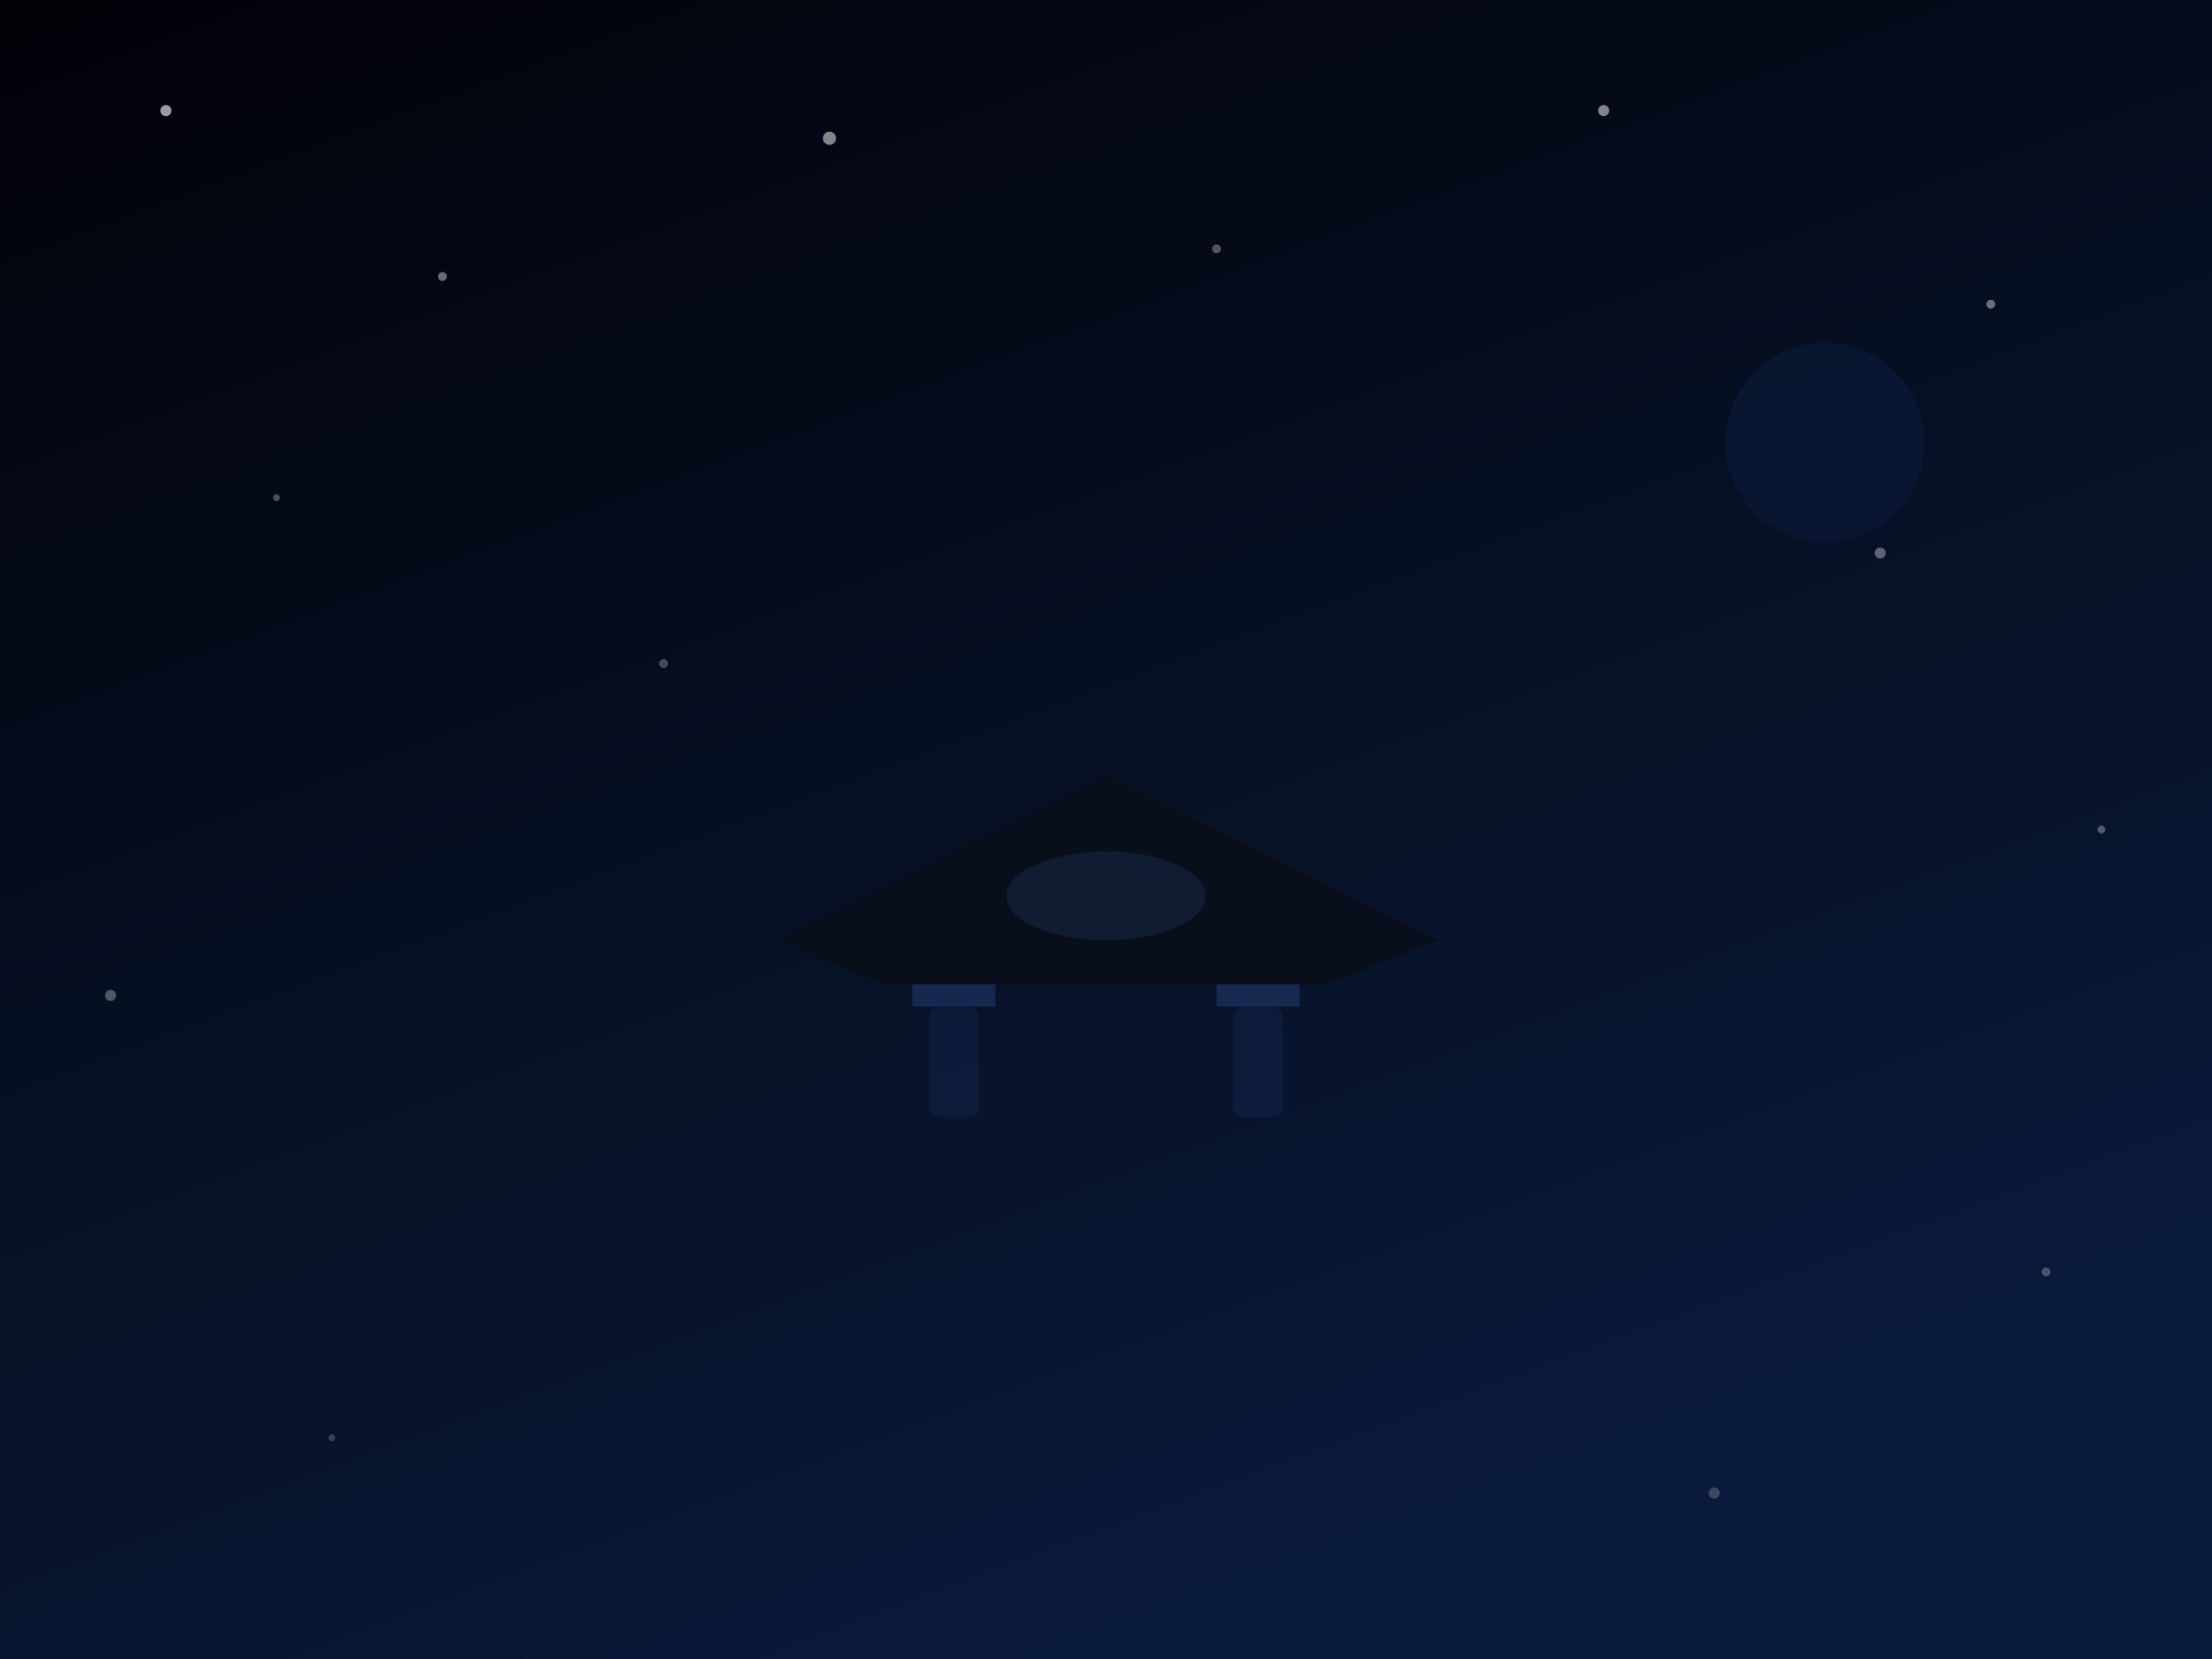
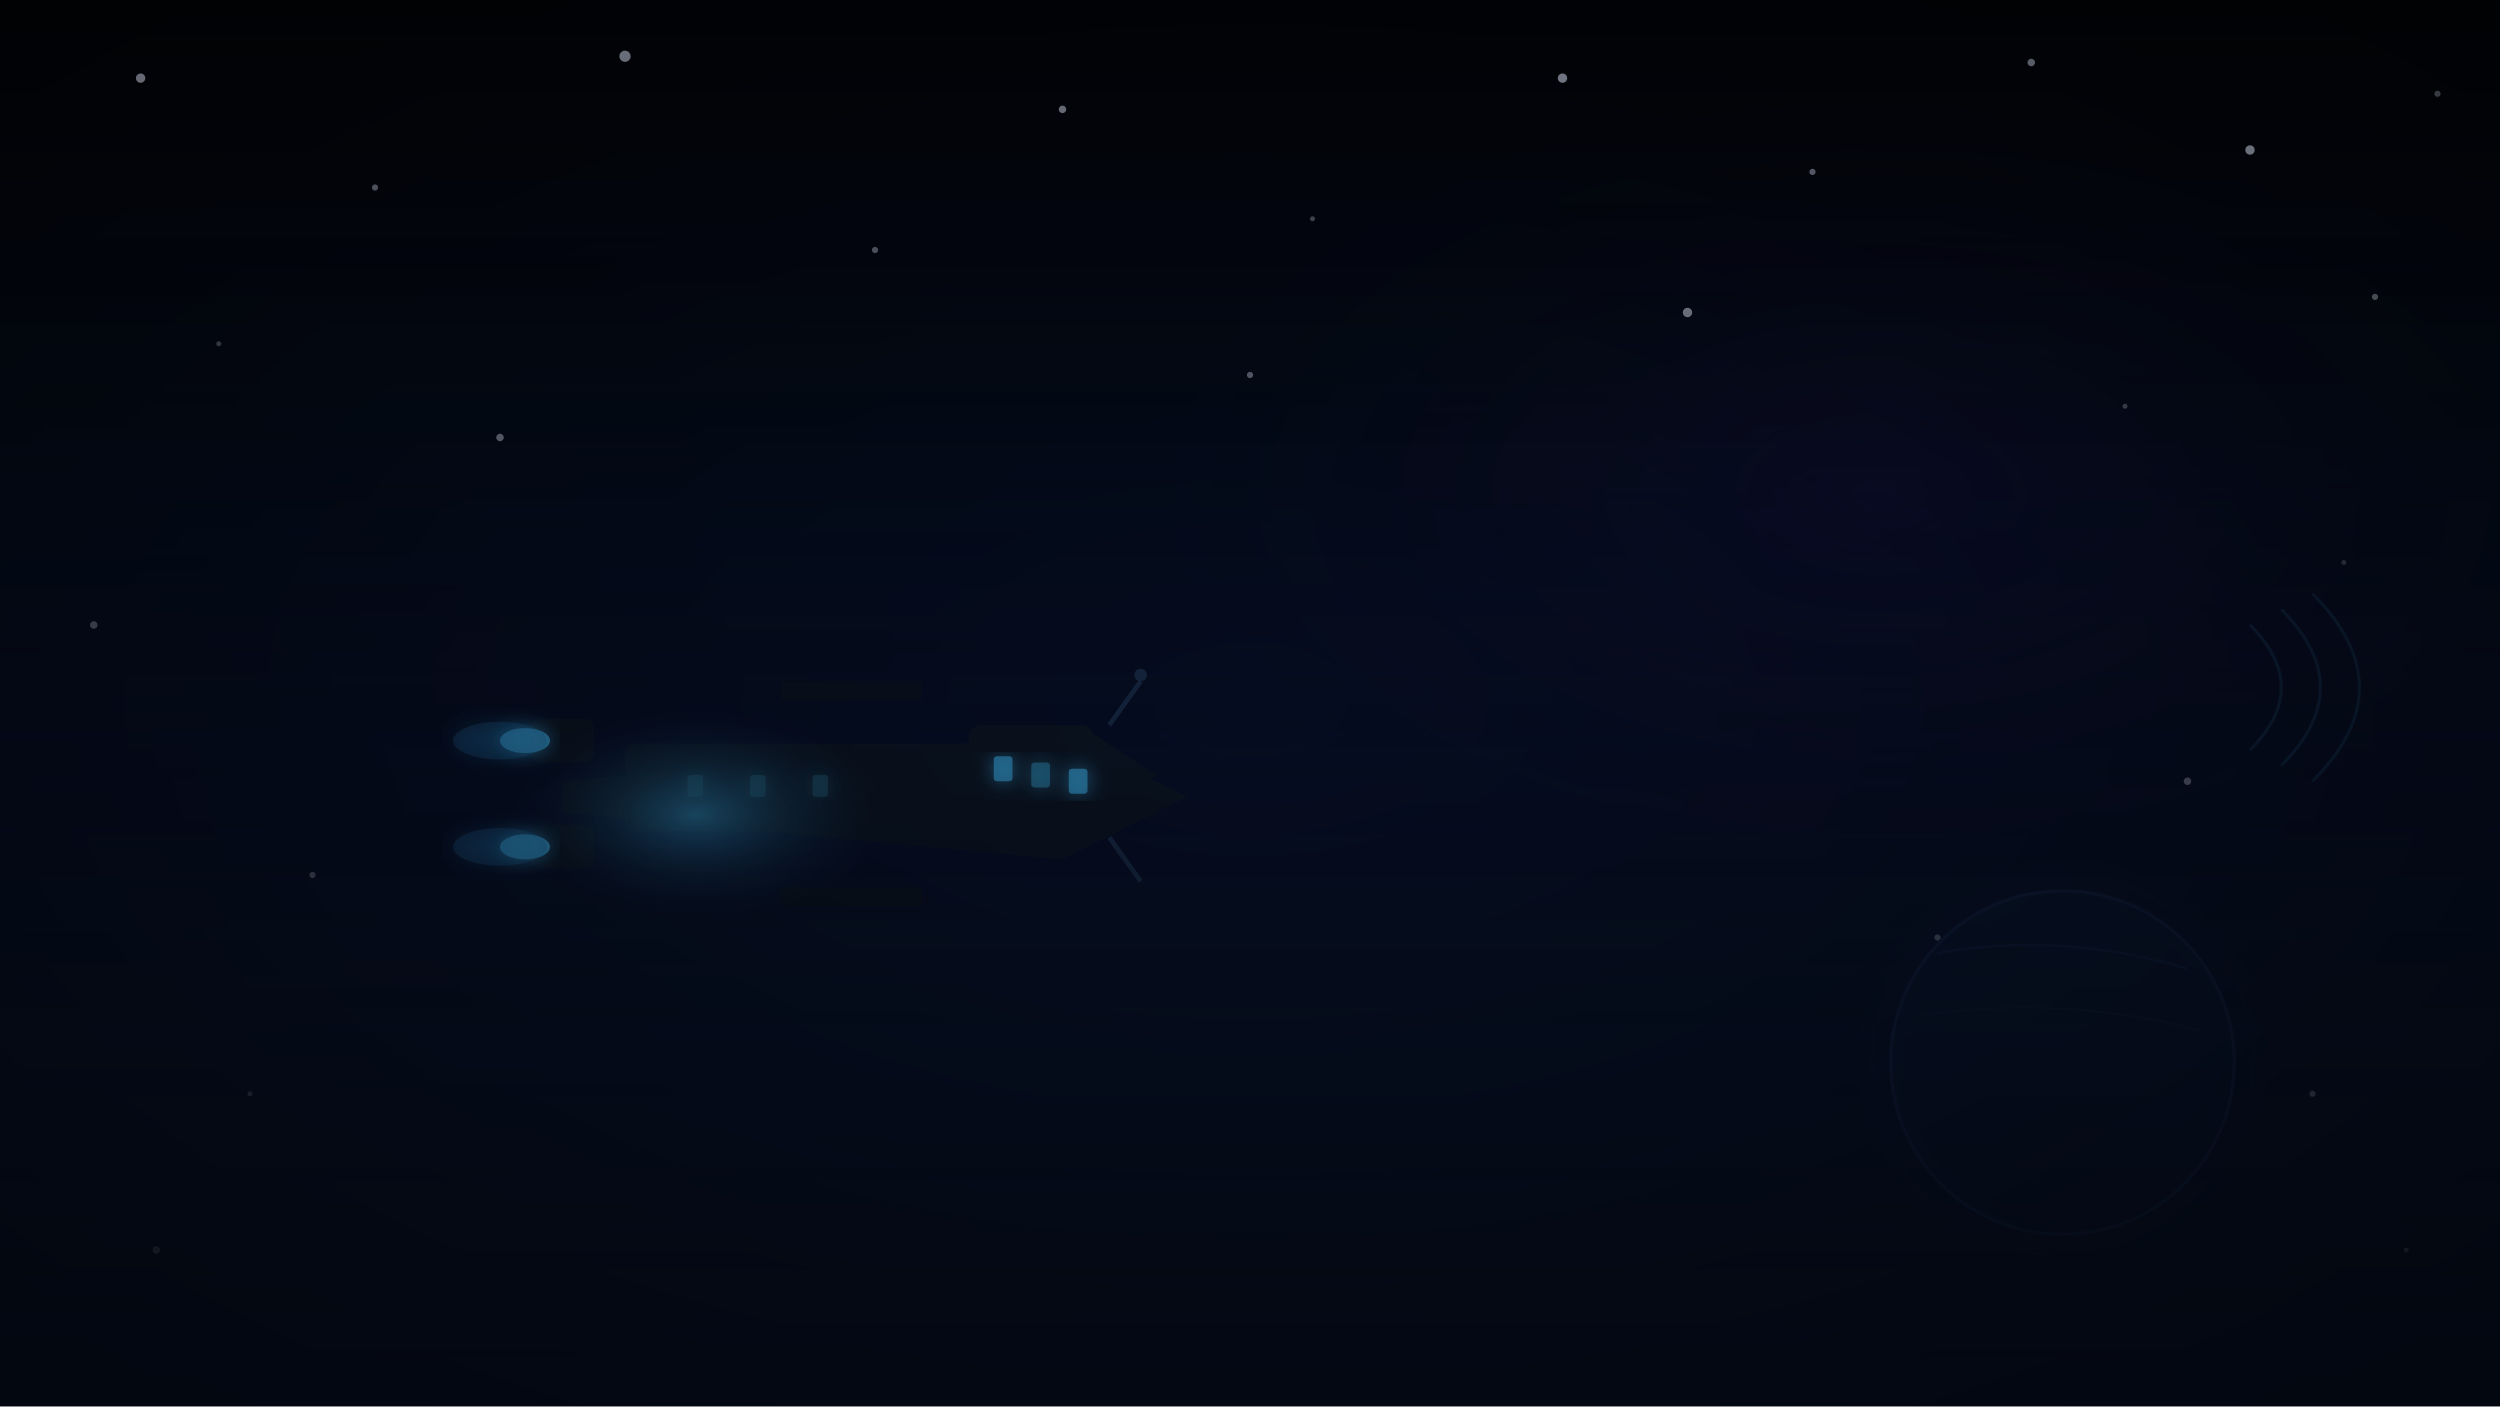
- <svg xmlns="http://www.w3.org/2000/svg" viewBox="0 0 400 300">
+ <svg xmlns="http://www.w3.org/2000/svg" width="800" height="450" viewBox="0 0 800 450">
  <defs>
-     <linearGradient id="bg" x1="0" y1="0" x2="0.5" y2="1">
-       <stop offset="0%" stop-color="#020208" />
-       <stop offset="100%" stop-color="#0a1a3a" />
+     <linearGradient id="space" x1="0" y1="0" x2="0" y2="1">
+       <stop offset="0%" stop-color="#020408" />
+       <stop offset="50%" stop-color="#06102a" />
+       <stop offset="100%" stop-color="#0a1838" />
    </linearGradient>
+     <radialGradient id="nebula" cx="75%" cy="35%" r="30%">
+       <stop offset="0%" stop-color="#4020a0" stop-opacity="0.15" />
+       <stop offset="100%" stop-color="#06102a" stop-opacity="0" />
+     </radialGradient>
+     <radialGradient id="engine" cx="28%" cy="58%" r="8%">
+       <stop offset="0%" stop-color="#40c0ff" stop-opacity="0.6" />
+       <stop offset="100%" stop-color="#06102a" stop-opacity="0" />
+     </radialGradient>
+     <filter id="glow">
+       <feGaussianBlur stdDeviation="3" result="b" />
+       <feMerge>
+         <feMergeNode in="b" />
+         <feMergeNode in="SourceGraphic" />
+       </feMerge>
+     </filter>
+     <filter id="soft">
+       <feGaussianBlur stdDeviation="4" />
+     </filter>
  </defs>
-   <rect width="400" height="300" fill="url(#bg)" />
-   <circle cx="30" cy="20" r="1" fill="#ffffff" opacity="0.6" />
-   <circle cx="80" cy="50" r="0.8" fill="#ffffff" opacity="0.4" />
-   <circle cx="150" cy="25" r="1.2" fill="#ffffff" opacity="0.5" />
-   <circle cx="220" cy="45" r="0.8" fill="#ffffff" opacity="0.3" />
-   <circle cx="290" cy="20" r="1" fill="#ffffff" opacity="0.5" />
-   <circle cx="360" cy="55" r="0.8" fill="#ffffff" opacity="0.4" />
-   <circle cx="50" cy="90" r="0.6" fill="#ffffff" opacity="0.3" />
-   <circle cx="340" cy="100" r="1" fill="#ffffff" opacity="0.35" />
-   <circle cx="120" cy="120" r="0.8" fill="#ffffff" opacity="0.25" />
-   <circle cx="380" cy="150" r="0.7" fill="#ffffff" opacity="0.3" />
-   <circle cx="20" cy="180" r="1" fill="#ffffff" opacity="0.3" />
-   <circle cx="370" cy="230" r="0.8" fill="#ffffff" opacity="0.25" />
-   <circle cx="60" cy="260" r="0.6" fill="#ffffff" opacity="0.2" />
-   <circle cx="310" cy="270" r="1" fill="#ffffff" opacity="0.2" />
-   <path d="M140 170 L200 140 L260 170 L240 178 L160 178 Z" fill="#080e1a" opacity="0.9" />
-   <ellipse cx="200" cy="162" rx="18" ry="8" fill="#1a2a4a" opacity="0.5" />
-   <rect x="165" y="178" width="15" height="4" fill="#2a4a8a" opacity="0.4" />
-   <rect x="220" y="178" width="15" height="4" fill="#2a4a8a" opacity="0.4" />
-   <rect x="168" y="182" width="9" height="20" rx="2" fill="#2a4a8a" opacity="0.15" />
-   <rect x="223" y="182" width="9" height="20" rx="2" fill="#2a4a8a" opacity="0.15" />
-   <circle cx="330" cy="80" r="18" fill="#0a1a3a" opacity="0.6" />
+   <rect width="800" height="450" fill="url(#space)" />
+   <rect width="800" height="450" fill="url(#nebula)" />
+   <g fill="#e0e8ff">
+     <circle cx="45" cy="25" r="1.5" opacity="0.9" />
+     <circle cx="120" cy="60" r="1" opacity="0.6" />
+     <circle cx="200" cy="18" r="1.8" opacity="0.8" />
+     <circle cx="280" cy="80" r="1" opacity="0.5" />
+     <circle cx="340" cy="35" r="1.2" opacity="0.7" />
+     <circle cx="420" cy="70" r="0.8" opacity="0.4" />
+     <circle cx="500" cy="25" r="1.5" opacity="0.8" />
+     <circle cx="580" cy="55" r="1" opacity="0.6" />
+     <circle cx="650" cy="20" r="1.2" opacity="0.7" />
+     <circle cx="720" cy="48" r="1.5" opacity="0.9" />
+     <circle cx="780" cy="30" r="1" opacity="0.5" />
+     <circle cx="70" cy="110" r="0.8" opacity="0.4" />
+     <circle cx="160" cy="140" r="1.2" opacity="0.6" />
+     <circle cx="400" cy="120" r="1" opacity="0.5" />
+     <circle cx="540" cy="100" r="1.5" opacity="0.7" />
+     <circle cx="680" cy="130" r="0.8" opacity="0.4" />
+     <circle cx="760" cy="95" r="1" opacity="0.6" />
+     <circle cx="30" cy="200" r="1.2" opacity="0.5" />
+     <circle cx="100" cy="280" r="1" opacity="0.4" />
+     <circle cx="700" cy="250" r="1.2" opacity="0.5" />
+     <circle cx="750" cy="180" r="0.8" opacity="0.3" />
+     <circle cx="620" cy="300" r="1" opacity="0.4" />
+     <circle cx="80" cy="350" r="0.8" opacity="0.3" />
+     <circle cx="740" cy="350" r="1" opacity="0.4" />
+     <circle cx="50" cy="400" r="1.2" opacity="0.3" />
+     <circle cx="770" cy="400" r="0.8" opacity="0.3" />
+   </g>
+   <circle cx="660" cy="340" r="55" fill="#0a1838" opacity="0.9" />
+   <circle cx="660" cy="340" r="55" fill="none" stroke="#1a3060" stroke-width="1" opacity="0.5" />
+   <path d="M620,305 Q660,298 700,310" stroke="#1a3060" stroke-width="0.8" fill="none" opacity="0.4" />
+   <path d="M615,325 Q660,318 705,330" stroke="#1a3060" stroke-width="0.6" fill="none" opacity="0.3" />
+   <circle cx="660" cy="340" r="58" fill="none" stroke="#2050a0" stroke-width="1.5" opacity="0.2" filter="url(#soft)" />
+   <g stroke="#40c0ff" stroke-width="1" fill="none" opacity="0.15">
+     <path d="M720,200 Q740,220 720,240" />
+     <path d="M730,195 Q755,220 730,245" />
+     <path d="M740,190 Q770,220 740,250" />
+   </g>
+   <g fill="#0c1828">
+     <polygon points="180,250 340,235 380,255 340,275 180,260" />
+     <rect x="310" y="232" width="40" height="30" rx="4" />
+     <polygon points="350,235 370,248 350,260" />
+     <rect x="200" y="238" width="115" height="28" rx="3" />
+     <rect x="170" y="230" width="20" height="14" rx="3" />
+     <rect x="170" y="264" width="20" height="14" rx="3" />
+     <line x1="355" y1="232" x2="365" y2="218" stroke="#1a3050" stroke-width="1.5" />
+     <line x1="355" y1="268" x2="365" y2="282" stroke="#1a3050" stroke-width="1.5" />
+     <circle cx="365" cy="216" r="2" fill="#1a3050" />
+     <rect x="250" y="218" width="45" height="6" rx="1" fill="#0a1525" />
+     <rect x="250" y="284" width="45" height="6" rx="1" fill="#0a1525" />
+   </g>
+   <rect width="800" height="450" fill="url(#engine)" />
+   <g filter="url(#glow)">
+     <ellipse cx="168" cy="237" rx="8" ry="4" fill="#40c0ff" opacity="0.8" />
+     <ellipse cx="168" cy="271" rx="8" ry="4" fill="#40c0ff" opacity="0.8" />
+     <ellipse cx="160" cy="237" rx="15" ry="6" fill="#2080c0" opacity="0.3" />
+     <ellipse cx="160" cy="271" rx="15" ry="6" fill="#2080c0" opacity="0.3" />
+   </g>
+   <g filter="url(#glow)">
+     <rect x="318" y="242" width="6" height="8" fill="#40c0ff" rx="1" opacity="0.7" />
+     <rect x="330" y="244" width="6" height="8" fill="#30a0d0" rx="1" opacity="0.6" />
+     <rect x="342" y="246" width="6" height="8" fill="#40c0ff" rx="1" opacity="0.7" />
+     <rect x="220" y="248" width="5" height="7" fill="#2080a0" rx="1" opacity="0.4" />
+     <rect x="240" y="248" width="5" height="7" fill="#2080a0" rx="1" opacity="0.4" />
+     <rect x="260" y="248" width="5" height="7" fill="#2080a0" rx="1" opacity="0.4" />
+   </g>
+   <radialGradient id="vig" cx="50%" cy="50%" r="65%">
+     <stop offset="0%" stop-color="#000" stop-opacity="0" />
+     <stop offset="100%" stop-color="#000" stop-opacity="0.5" />
+   </radialGradient>
+   <rect width="800" height="450" fill="url(#vig)" />
+   <linearGradient id="fade" x1="0" y1="0" x2="0" y2="1">
+     <stop offset="0%" stop-color="#020408" stop-opacity="0" />
+     <stop offset="100%" stop-color="#020408" stop-opacity="0.6" />
+   </linearGradient>
+   <rect width="800" height="450" fill="url(#fade)" />
</svg>
